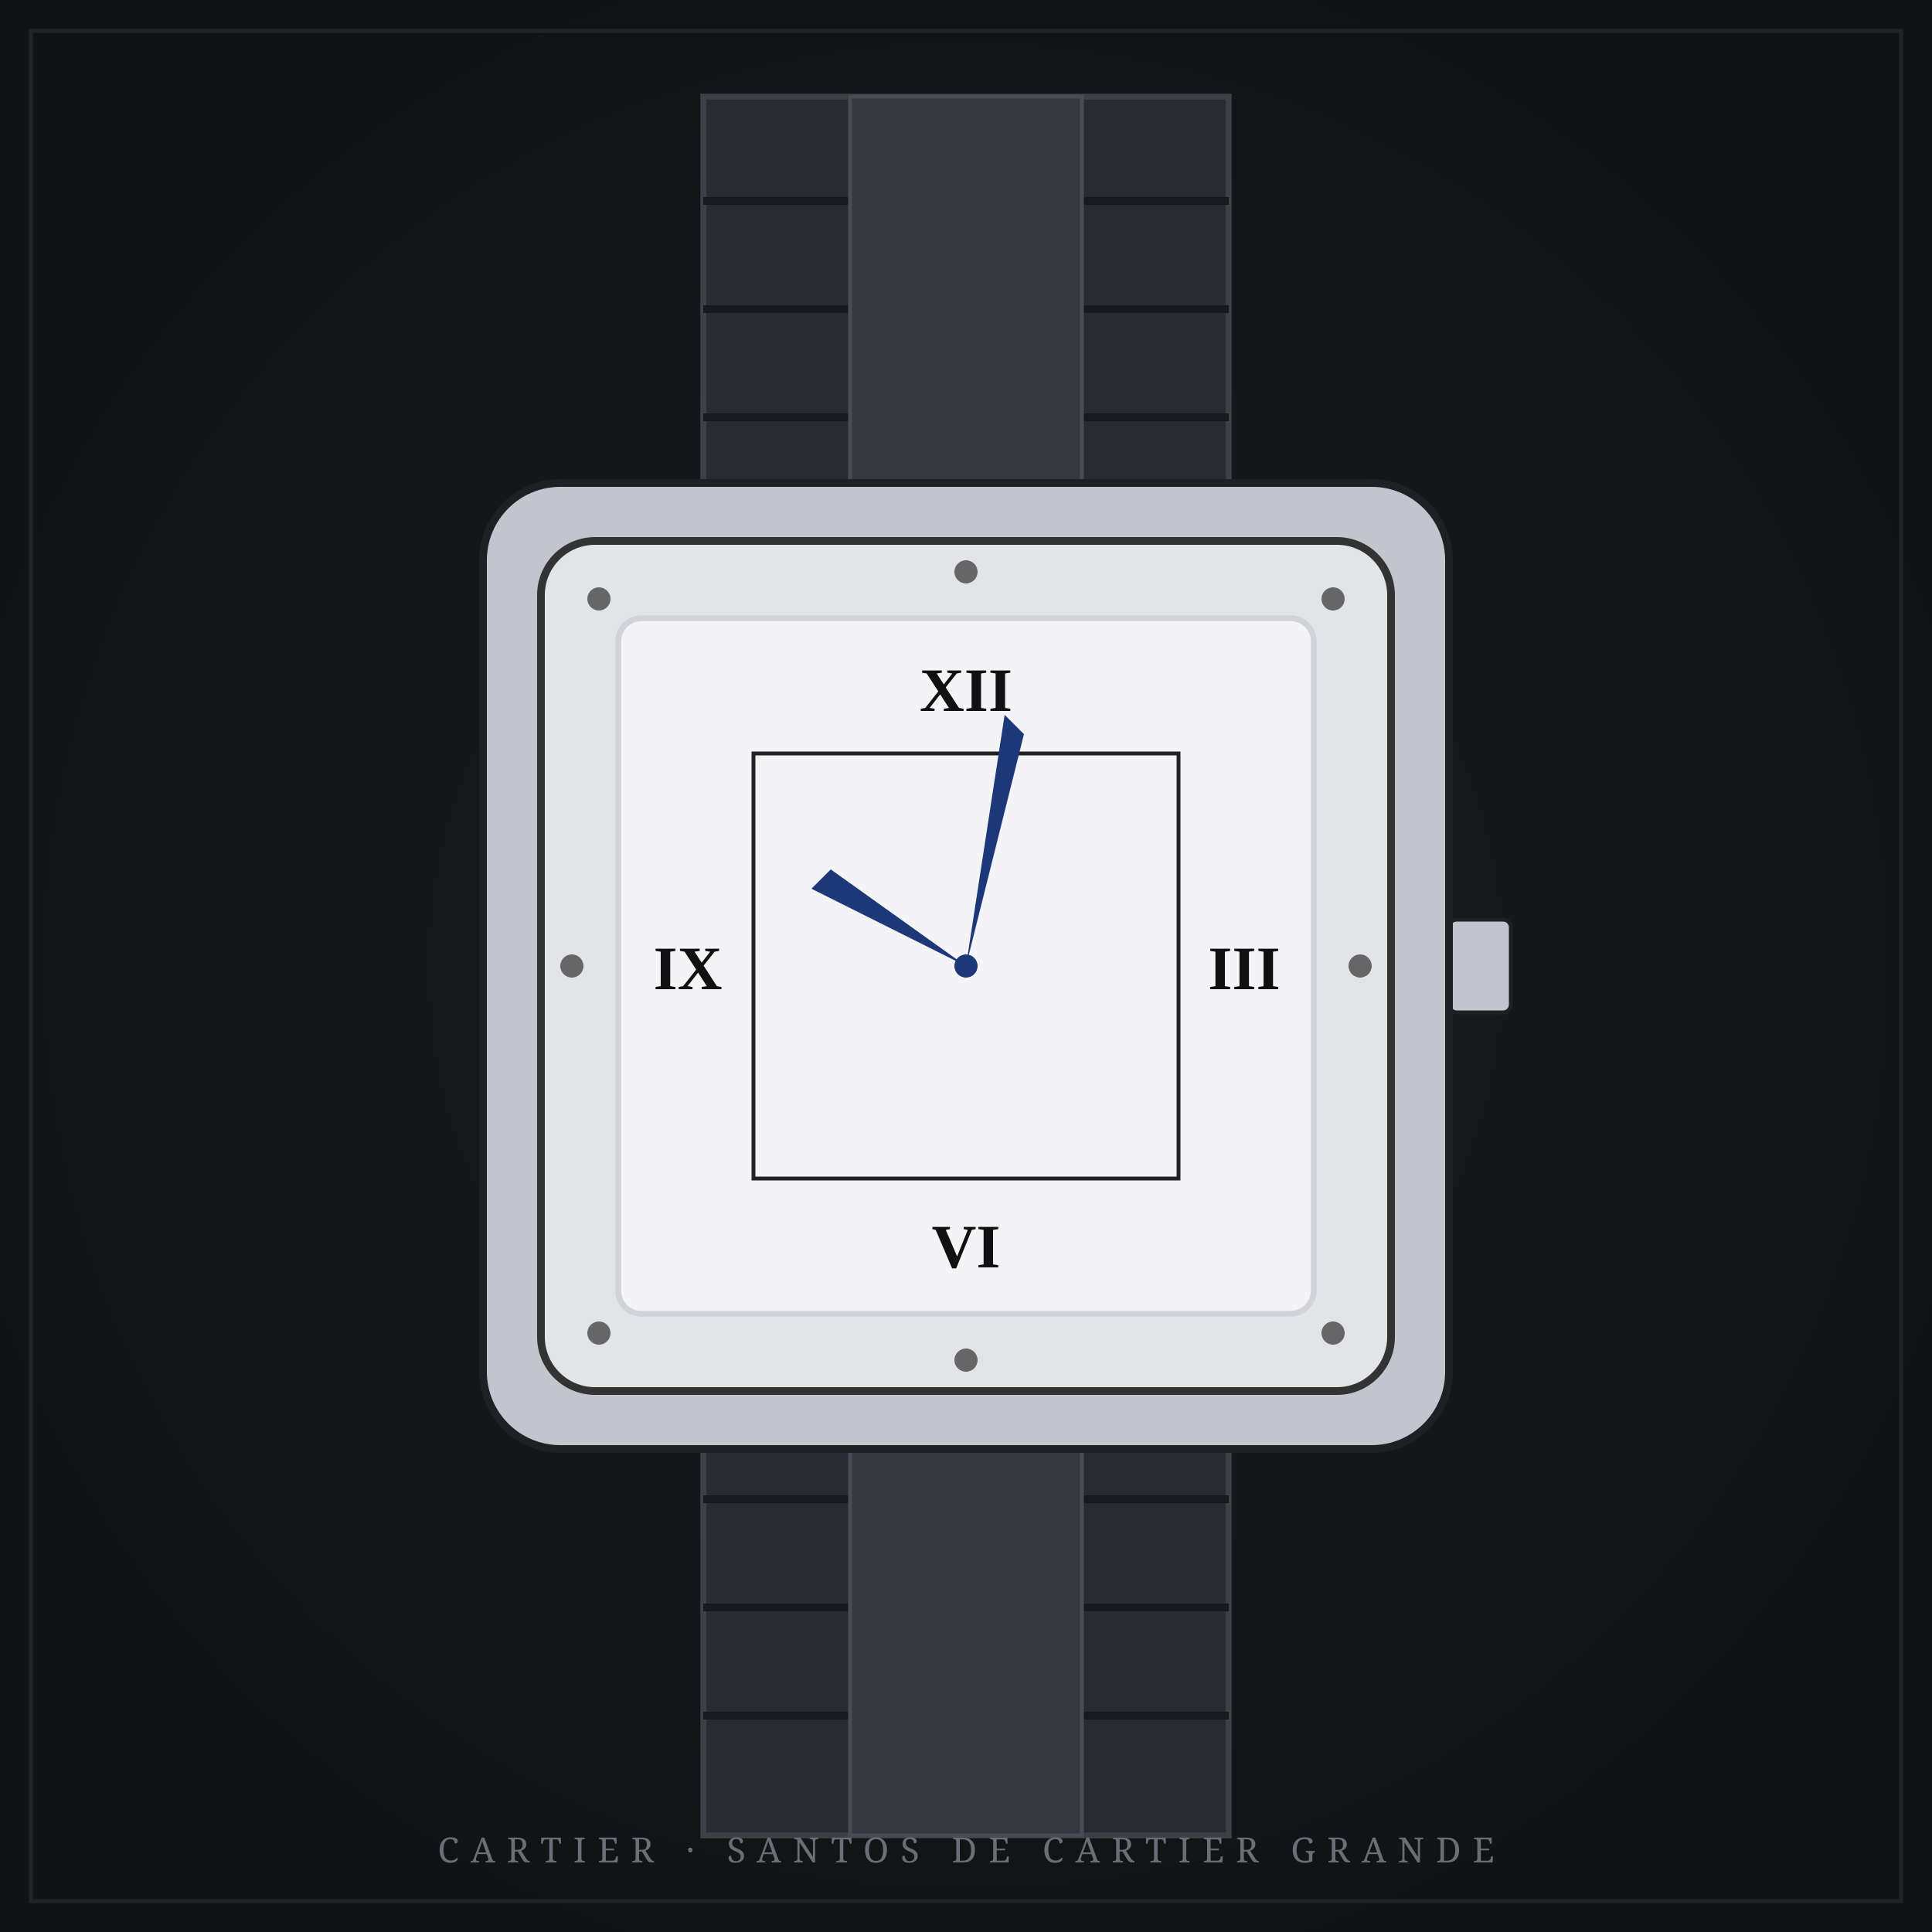
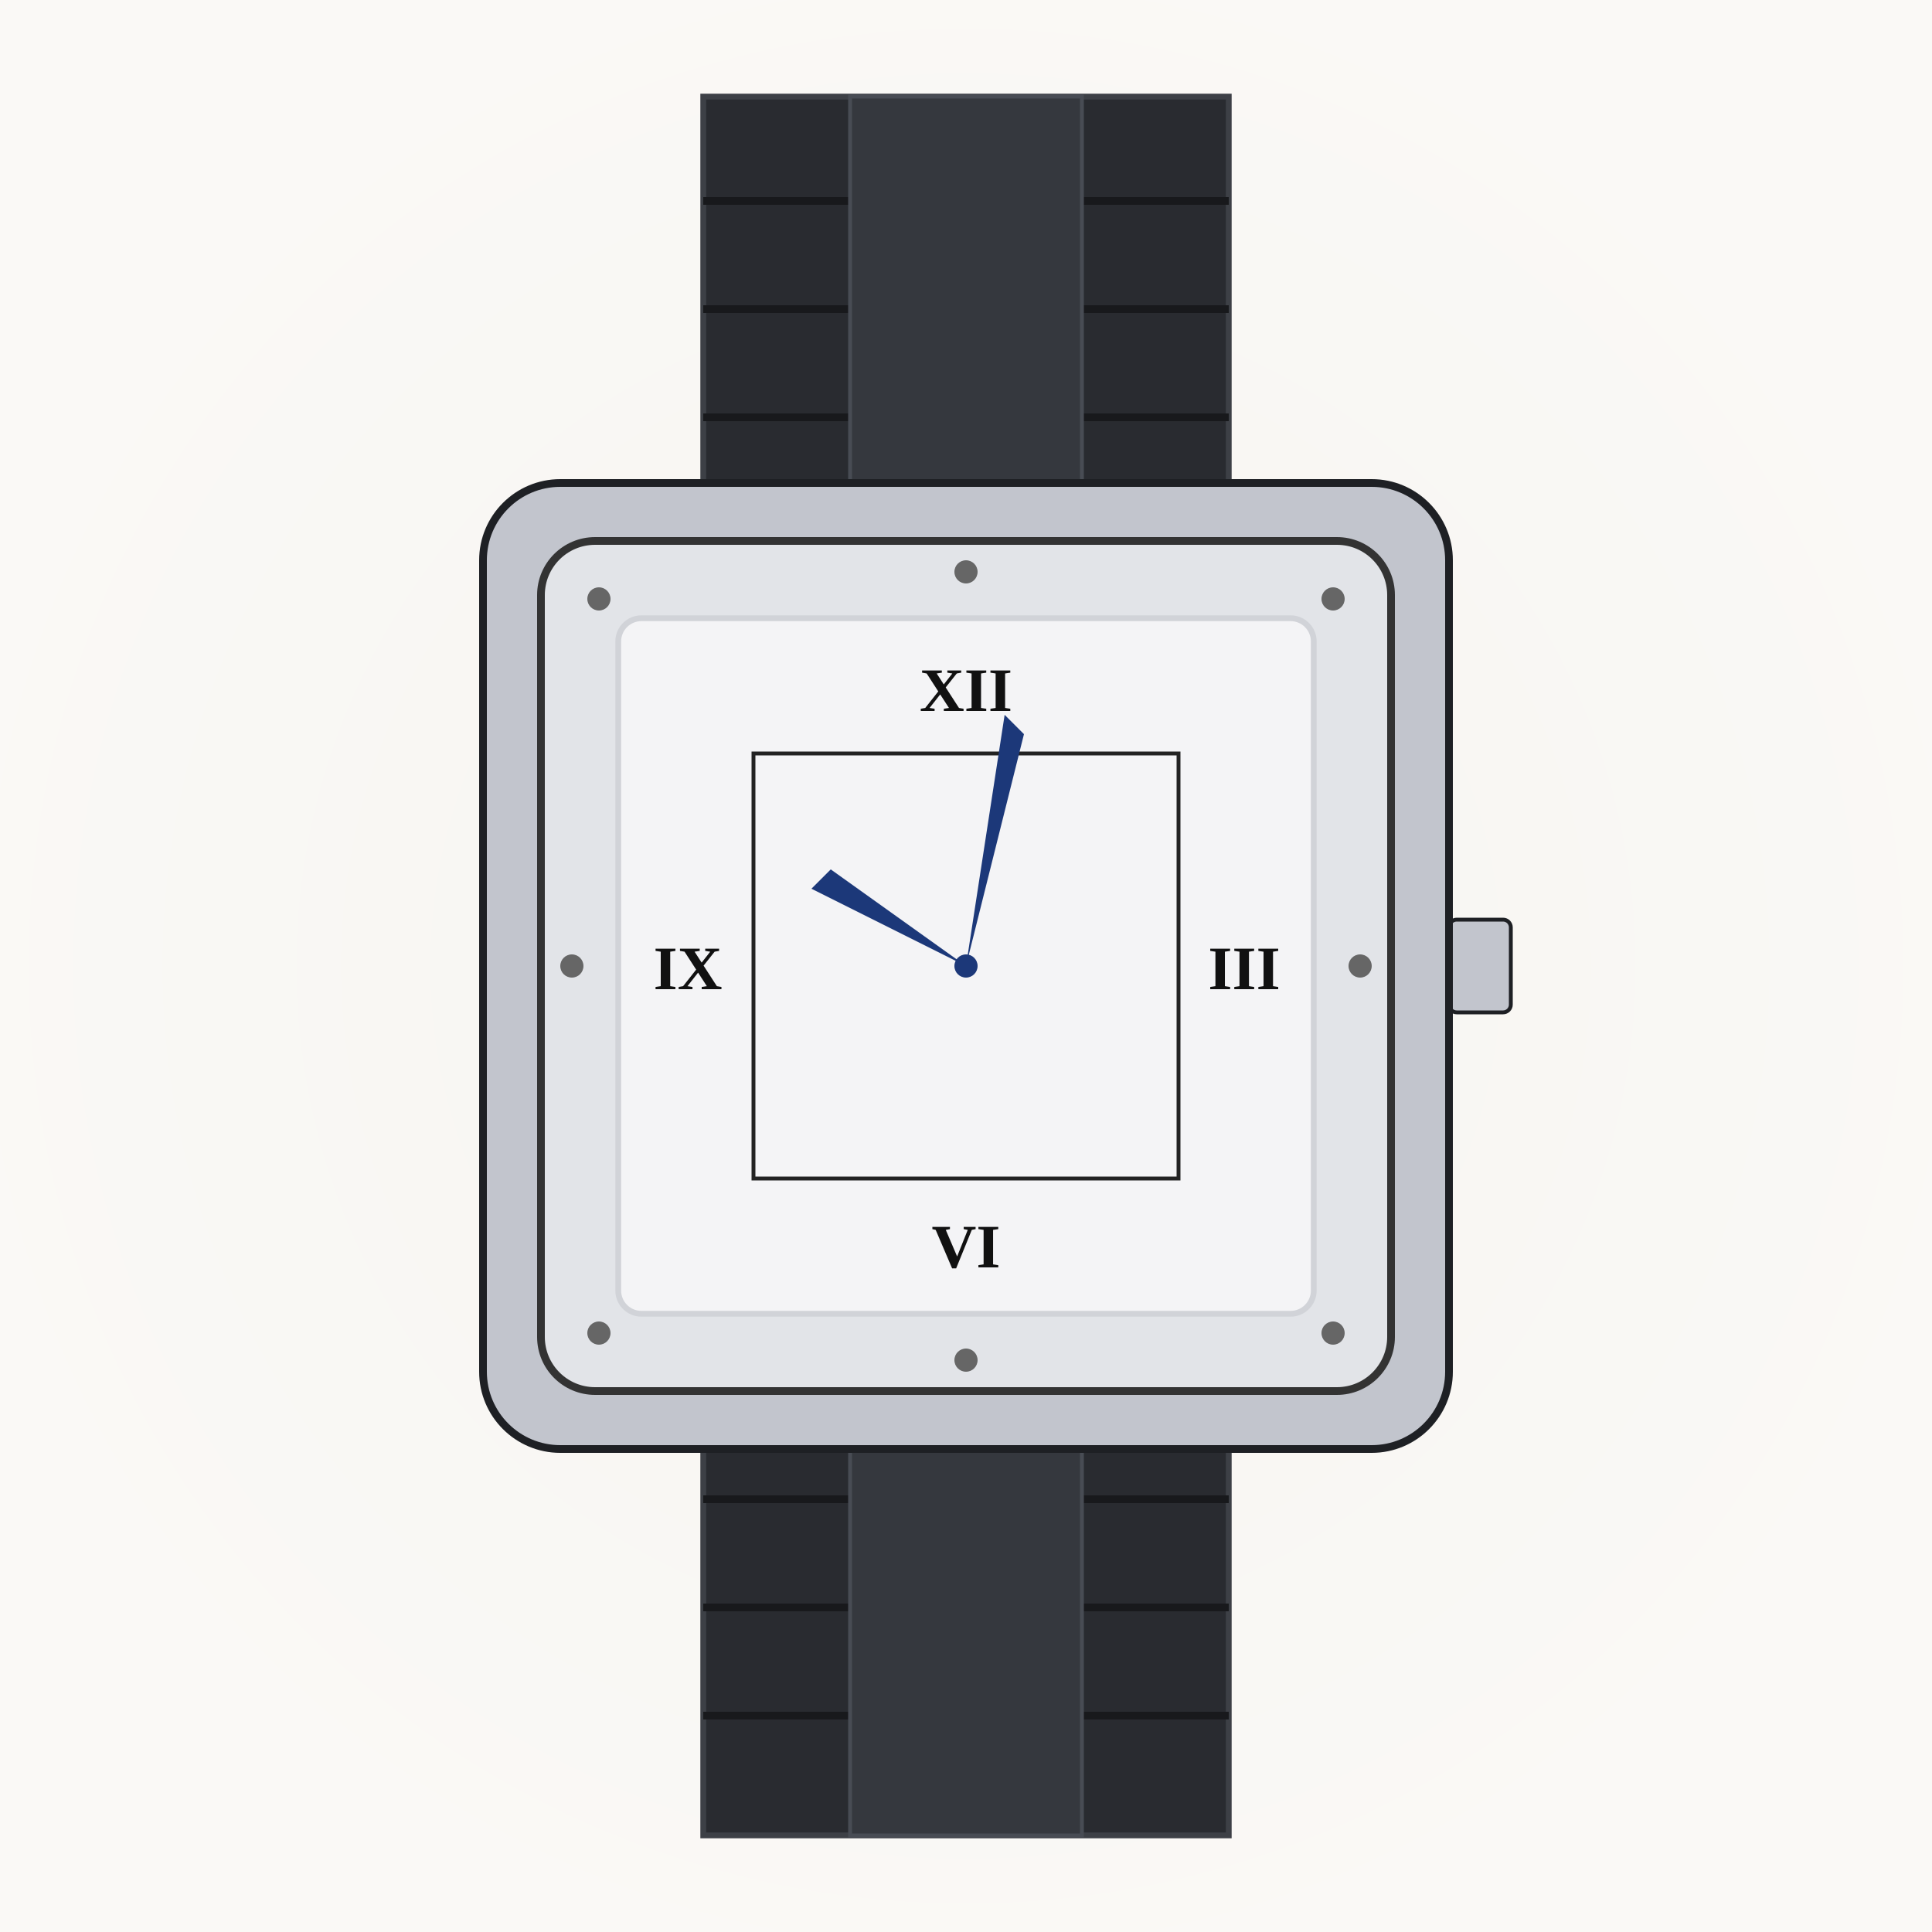
<svg xmlns="http://www.w3.org/2000/svg" viewBox="0 0 500 500" width="500" height="500">
  <defs>
    <radialGradient id="bgLight" cx="50%" cy="50%" r="55%">
-       <stop offset="0%" stop-color="#1B1D22" />
-       <stop offset="100%" stop-color="#111214" />
+       <stop offset="0%" stop-color="#F7F5F0" />
+       <stop offset="100%" stop-color="#FAF9F6" />
    </radialGradient>
  </defs>
  <rect width="500" height="500" fill="url(#bgLight)" />
-   <rect x="8" y="8" width="484" height="484" fill="none" stroke="#212328" stroke-width="1" />
  <rect x="182" y="25" width="136" height="115" fill="#292B30" stroke="#3D4046" stroke-width="1.5" />
  <line x1="182" y1="52" x2="318" y2="52" stroke="#18191C" stroke-width="2" />
  <line x1="182" y1="80" x2="318" y2="80" stroke="#18191C" stroke-width="2" />
  <line x1="182" y1="108" x2="318" y2="108" stroke="#18191C" stroke-width="2" />
  <rect x="220" y="25" width="60" height="115" fill="#35383E" stroke="#484C54" stroke-width="1" />
  <rect x="182" y="360" width="136" height="115" fill="#292B30" stroke="#3D4046" stroke-width="1.5" />
  <line x1="182" y1="388" x2="318" y2="388" stroke="#18191C" stroke-width="2" />
  <line x1="182" y1="416" x2="318" y2="416" stroke="#18191C" stroke-width="2" />
  <line x1="182" y1="444" x2="318" y2="444" stroke="#18191C" stroke-width="2" />
  <rect x="220" y="360" width="60" height="115" fill="#35383E" stroke="#484C54" stroke-width="1" />
  <rect x="375" y="238" width="16" height="24" fill="#C2C5CD" rx="2" stroke="#1E2024" />
  <rect x="125" y="125" width="250" height="250" rx="20" fill="#C2C5CD" stroke="#1E2024" stroke-width="2" />
  <rect x="140" y="140" width="220" height="220" rx="14" fill="#E2E4E8" stroke="#333" stroke-width="2" />
  <circle cx="155" cy="155" r="3" fill="#666" />
  <circle cx="250" cy="148" r="3" fill="#666" />
  <circle cx="345" cy="155" r="3" fill="#666" />
  <circle cx="352" cy="250" r="3" fill="#666" />
  <circle cx="345" cy="345" r="3" fill="#666" />
  <circle cx="250" cy="352" r="3" fill="#666" />
  <circle cx="155" cy="345" r="3" fill="#666" />
  <circle cx="148" cy="250" r="3" fill="#666" />
  <rect x="160" y="160" width="180" height="180" rx="6" fill="#F4F4F6" stroke="#D1D3D8" stroke-width="1.5" />
  <rect x="195" y="195" width="110" height="110" fill="none" stroke="#222" stroke-width="1" />
  <text x="250" y="184" font-family="'Times New Roman', serif" font-size="16" font-weight="bold" fill="#111" text-anchor="middle">XII</text>
  <text x="250" y="328" font-family="'Times New Roman', serif" font-size="16" font-weight="bold" fill="#111" text-anchor="middle">VI</text>
  <text x="322" y="256" font-family="'Times New Roman', serif" font-size="16" font-weight="bold" fill="#111" text-anchor="middle">III</text>
  <text x="178" y="256" font-family="'Times New Roman', serif" font-size="16" font-weight="bold" fill="#111" text-anchor="middle">IX</text>
  <polygon points="250,250 215,225 210,230" fill="#1C3879" />
  <polygon points="250,250 260,185 265,190" fill="#1C3879" />
  <circle cx="250" cy="250" r="3" fill="#1C3879" />
-   <text x="250" y="482" font-family="'Cinzel', 'Playfair Display', serif" font-size="9" letter-spacing="3" fill="#6B6E76" text-anchor="middle" text-transform="uppercase">CARTIER · SANTOS DE CARTIER GRANDE</text>
</svg>
